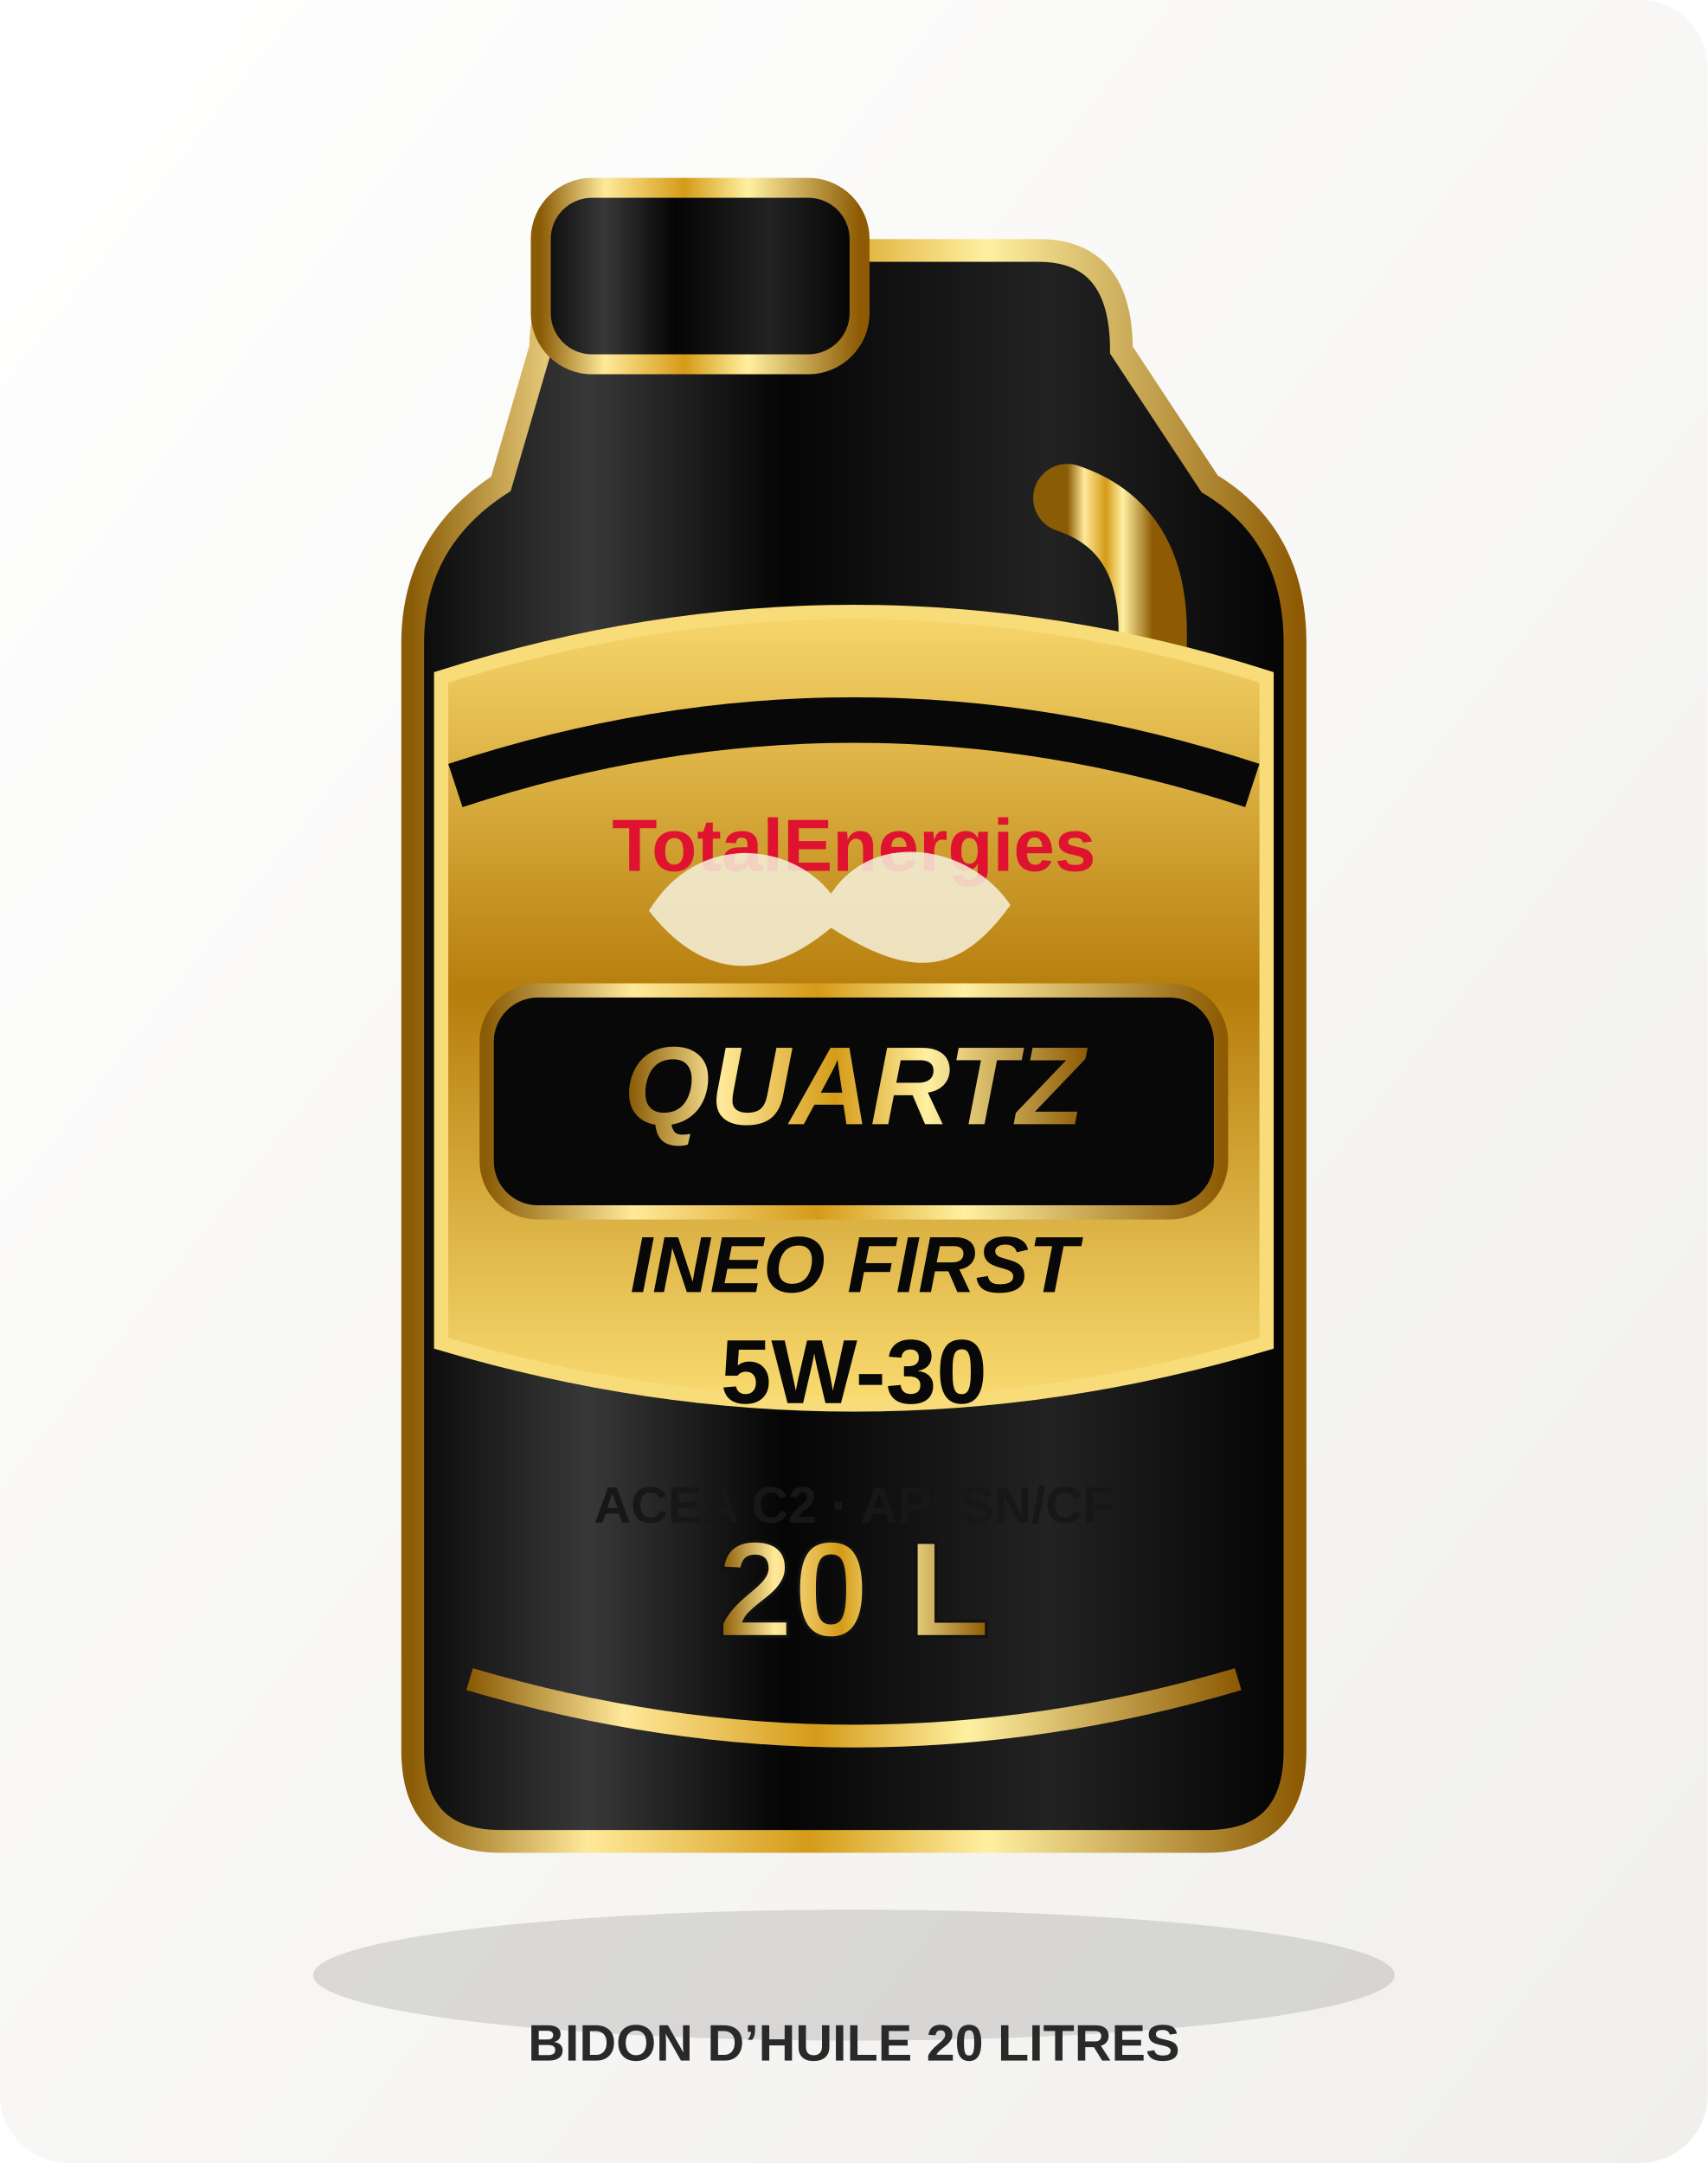
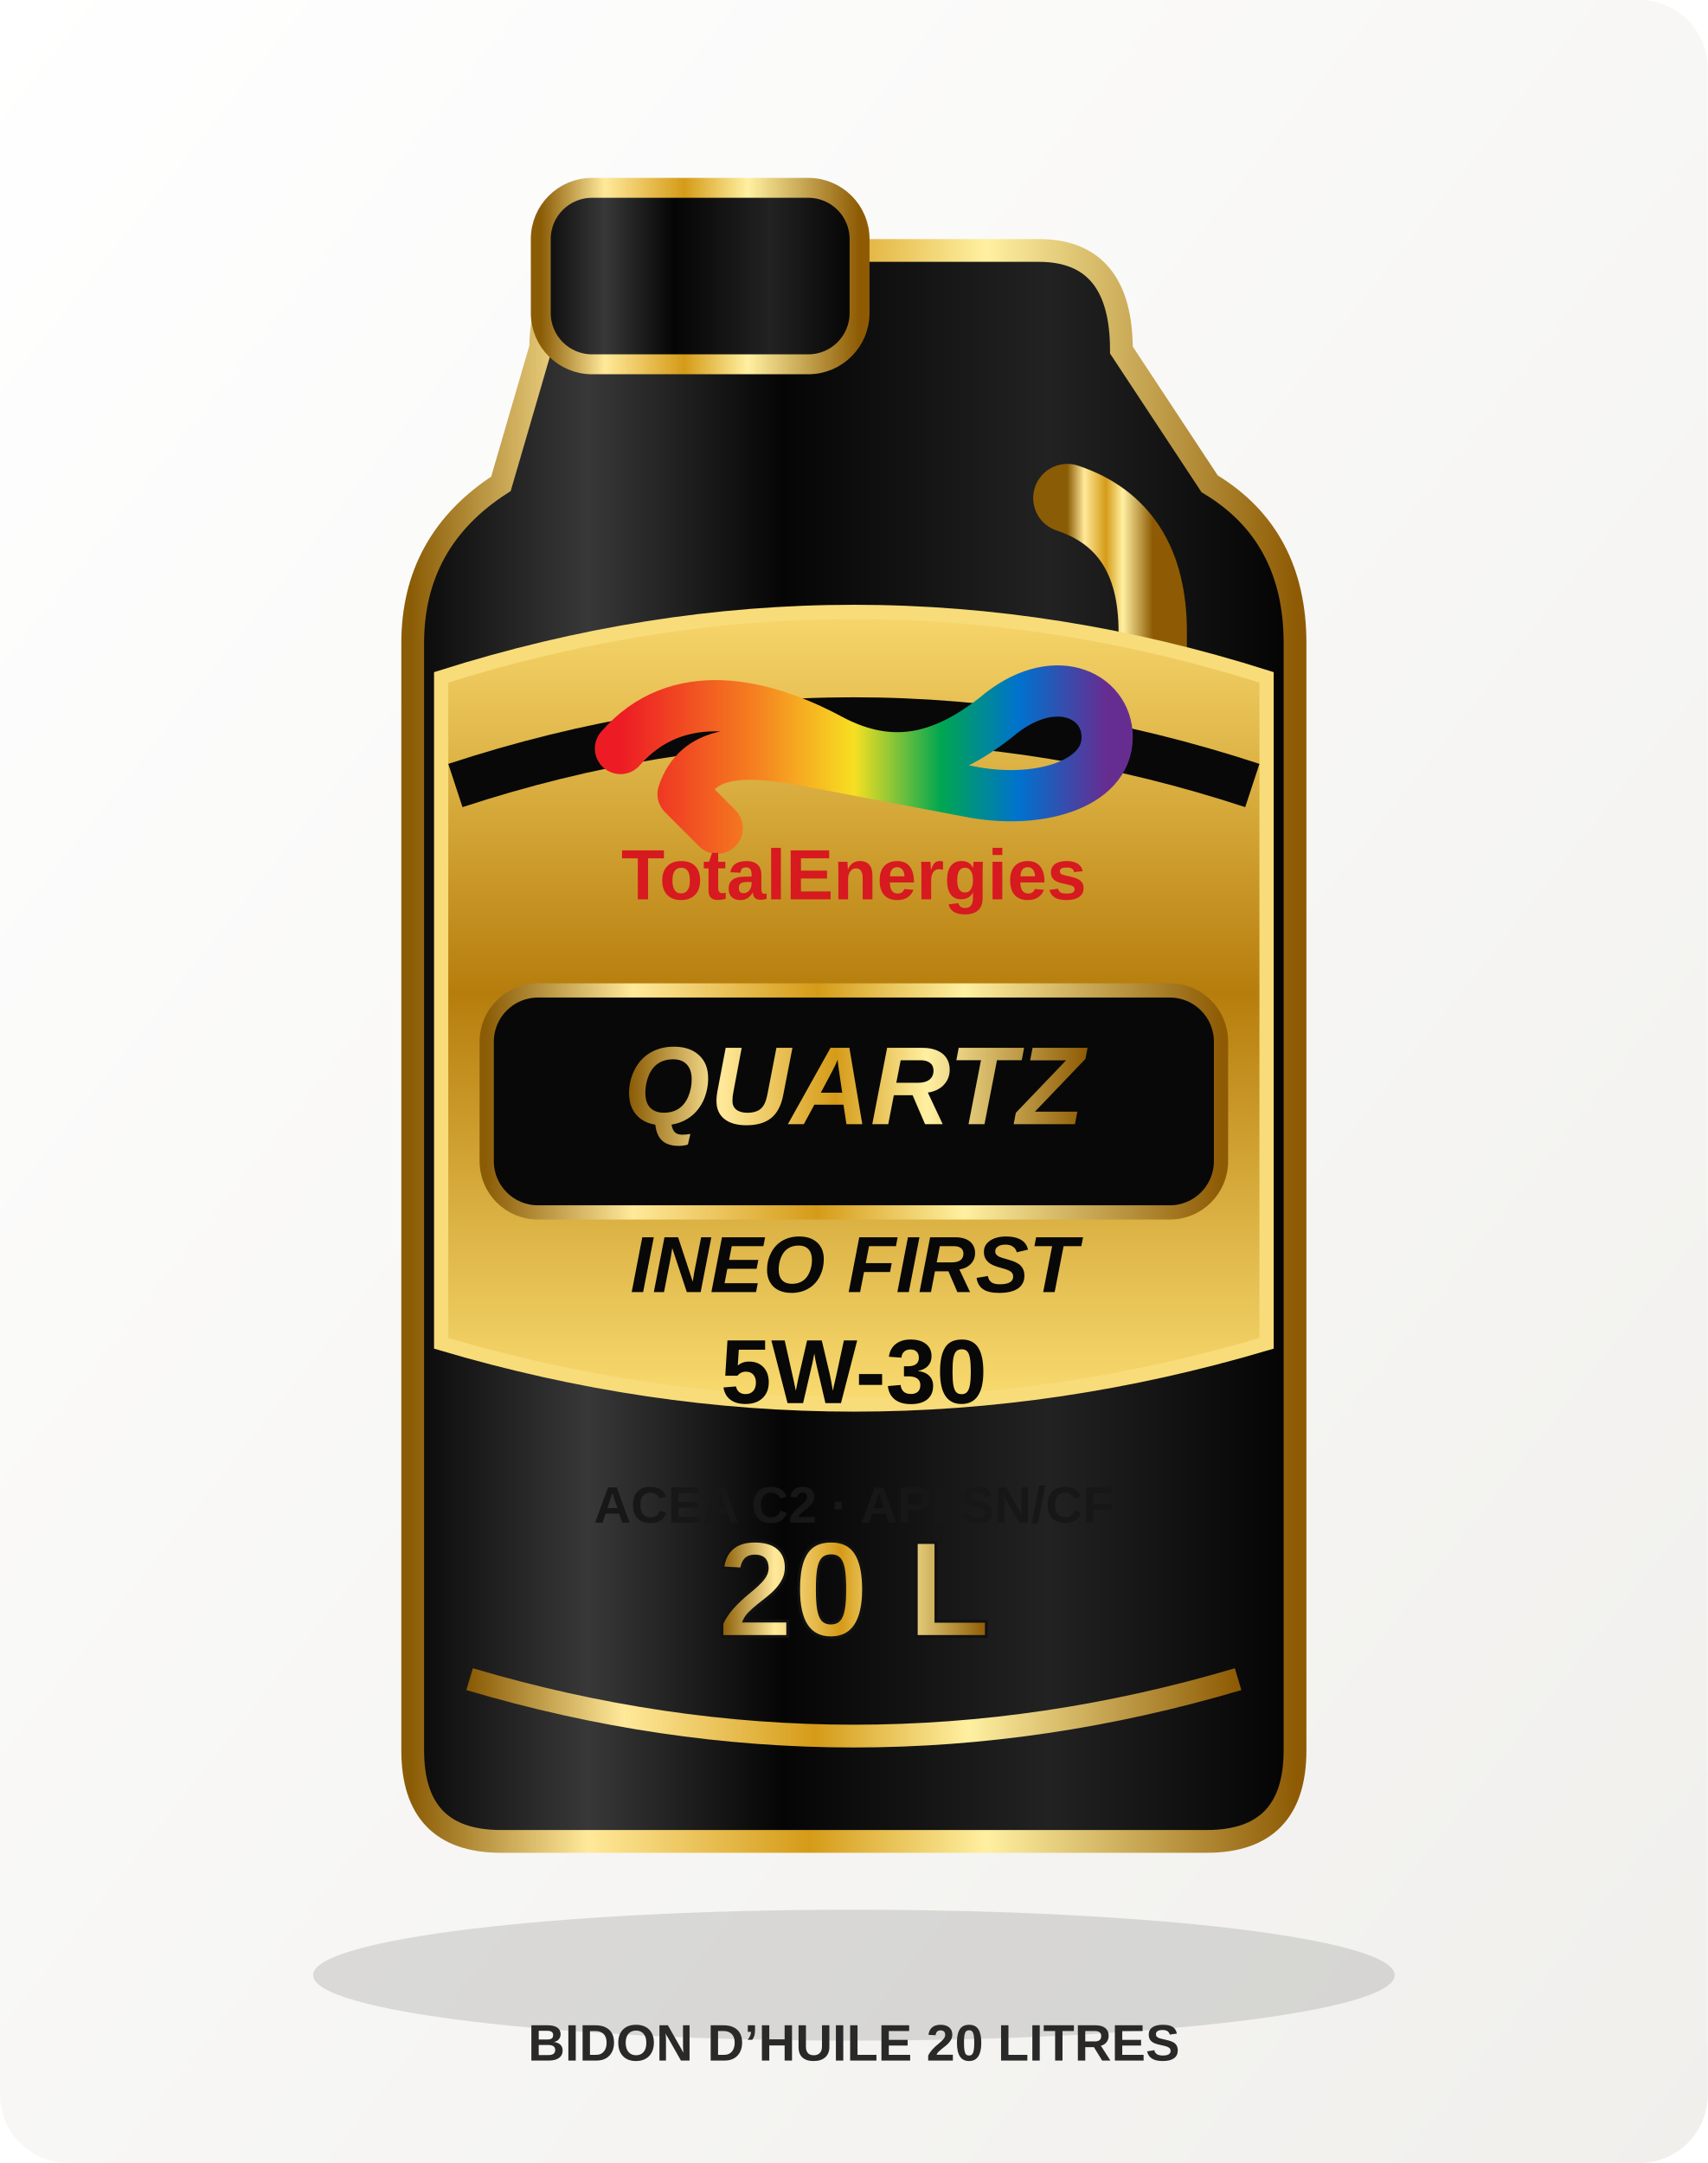
<svg xmlns="http://www.w3.org/2000/svg" viewBox="0 0 600 760" role="img" aria-label="Bidon d’huile 20 litres">
  <defs>
    <linearGradient id="bg" x1="0" y1="0" x2="1" y2="1">
      <stop stop-color="#fff" />
      <stop offset="1" stop-color="#f0efec" />
    </linearGradient>
    <linearGradient id="black" x1="0" y1="0" x2="1" y2="0">
      <stop stop-color="#090909" />
      <stop offset=".2" stop-color="#383838" />
      <stop offset=".42" stop-color="#050505" />
      <stop offset=".72" stop-color="#222" />
      <stop offset="1" stop-color="#030303" />
    </linearGradient>
    <linearGradient id="gold" x1="0" y1="0" x2="1" y2="0">
      <stop stop-color="#8b5c06" />
      <stop offset=".2" stop-color="#ffe99a" />
      <stop offset=".45" stop-color="#d59b18" />
      <stop offset=".65" stop-color="#fff0a1" />
      <stop offset="1" stop-color="#8e5b04" />
    </linearGradient>
    <linearGradient id="label" x1="0" y1="0" x2="0" y2="1">
      <stop stop-color="#f7d66b" />
      <stop offset=".48" stop-color="#b67d0c" />
      <stop offset="1" stop-color="#f9db70" />
    </linearGradient>
  </defs>
  <rect width="600" height="760" rx="24" fill="url(#bg)" />
  <ellipse cx="300" cy="694" rx="190" ry="23" fill="#000" opacity=".12" />
  <path d="M190 122 Q190 88 228 88 H365 Q394 88 394 123 L425 170 Q455 188 455 226 V615 Q455 647 424 647 H176 Q145 647 145 615 V226 Q145 190 176 170 Z" fill="url(#black)" stroke="url(#gold)" stroke-width="8" />
  <rect x="190" y="66" width="112" height="62" rx="18" fill="url(#black)" stroke="url(#gold)" stroke-width="7" />
  <path d="M375 175 Q405 185 405 222 V420 Q405 450 380 455" fill="none" stroke="url(#gold)" stroke-width="24" stroke-linecap="round" />
  <path d="M155 238 Q300 192 445 238 L445 472 Q300 515 155 472 Z" fill="url(#label)" stroke="#f8dc79" stroke-width="5" />
  <path d="M160 276 Q300 230 440 276" fill="none" stroke="#080808" stroke-width="16" />
-   <text x="300" y="306" font-family="Arial,sans-serif" font-size="26" font-weight="800" text-anchor="middle" fill="#df1230">TotalEnergies</text>
-   <path d="M228 320 C245 292 278 296 292 314 C307 291 341 297 355 318 C337 343 320 344 292 326 C267 347 245 342 228 320Z" fill="#f6f1dc" opacity=".85" />
+   <defs>
+     <linearGradient id="brandRainbow" x1="0" y1="0" x2="1" y2="0">
+       <stop stop-color="#ed1c24" />
+       <stop offset=".28" stop-color="#f58220" />
+       <stop offset=".48" stop-color="#f7df22" />
+       <stop offset=".66" stop-color="#00a651" />
+       <stop offset=".82" stop-color="#0072ce" />
+       <stop offset="1" stop-color="#662d91" />
+     </linearGradient>
+   </defs>
+   <path d="M218 263 C238 240 268 247 292 260 C313 271 331 267 350 252 C370 235 389 244 389 259 C389 276 364 283 340 278 L282 267 C260 263 245 264 240 279 L252 291" fill="none" stroke="url(#brandRainbow)" stroke-width="18" stroke-linecap="round" stroke-linejoin="round" />
+   <text x="300" y="316" font-family="Arial,sans-serif" font-size="25" font-weight="800" text-anchor="middle" fill="#d71920">TotalEnergies</text>
  <rect x="171" y="348" width="258" height="78" rx="18" fill="#080808" stroke="url(#gold)" stroke-width="5" />
  <text x="300" y="395" font-family="Arial,sans-serif" font-size="39" font-style="italic" font-weight="900" text-anchor="middle" fill="url(#gold)">QUARTZ</text>
  <text x="300" y="454" font-family="Arial,sans-serif" font-size="28" font-style="italic" font-weight="800" text-anchor="middle" fill="#080808">INEO FIRST</text>
  <text x="300" y="493" font-family="Arial,sans-serif" font-size="32" font-weight="900" text-anchor="middle" fill="#080808">5W-30</text>
  <text x="300" y="535" font-family="Arial,sans-serif" font-size="18" font-weight="700" text-anchor="middle" fill="#171717">ACEA C2 · API SN/CF</text>
  <text x="300" y="575" font-family="Arial,sans-serif" font-size="48" font-weight="900" text-anchor="middle" fill="url(#gold)" stroke="#111" stroke-width="1">20 L</text>
  <path d="M165 590 Q300 630 435 590" stroke="url(#gold)" stroke-width="8" fill="none" />
  <text x="300" y="724" font-family="Arial,sans-serif" font-size="18" font-weight="700" text-anchor="middle" fill="#292929">BIDON D’HUILE 20 LITRES</text>
</svg>
